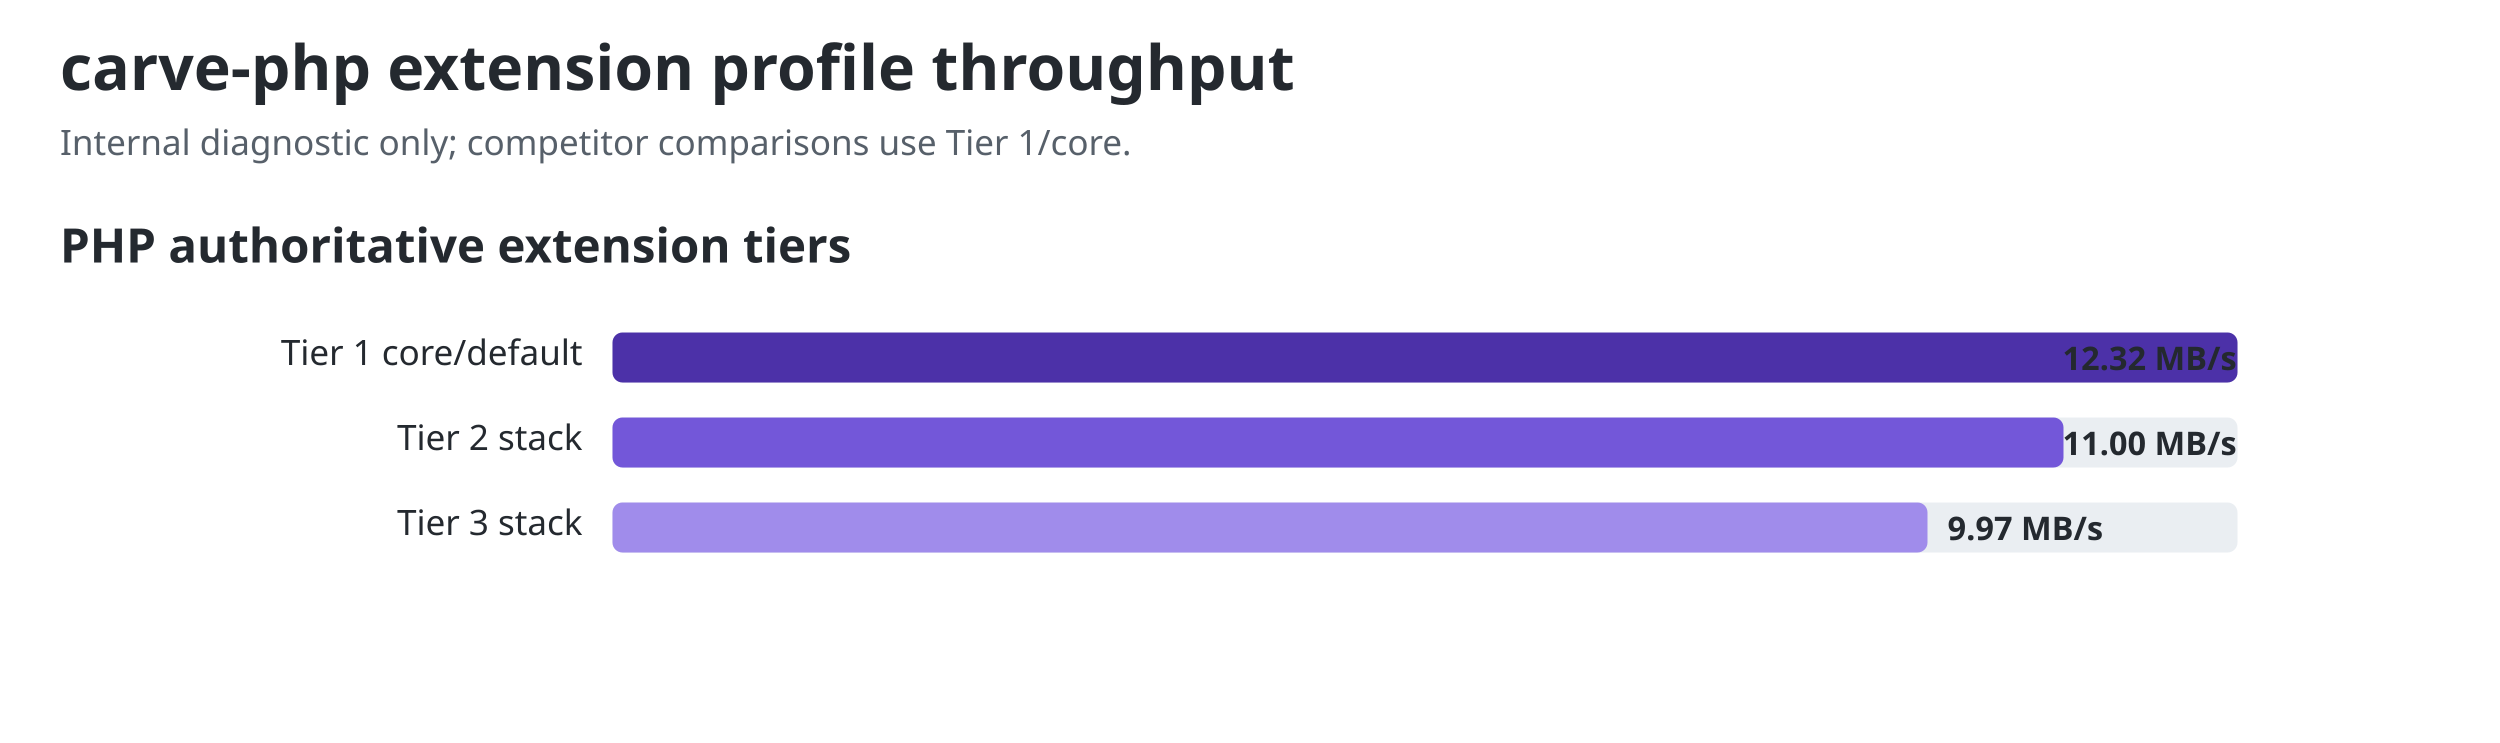
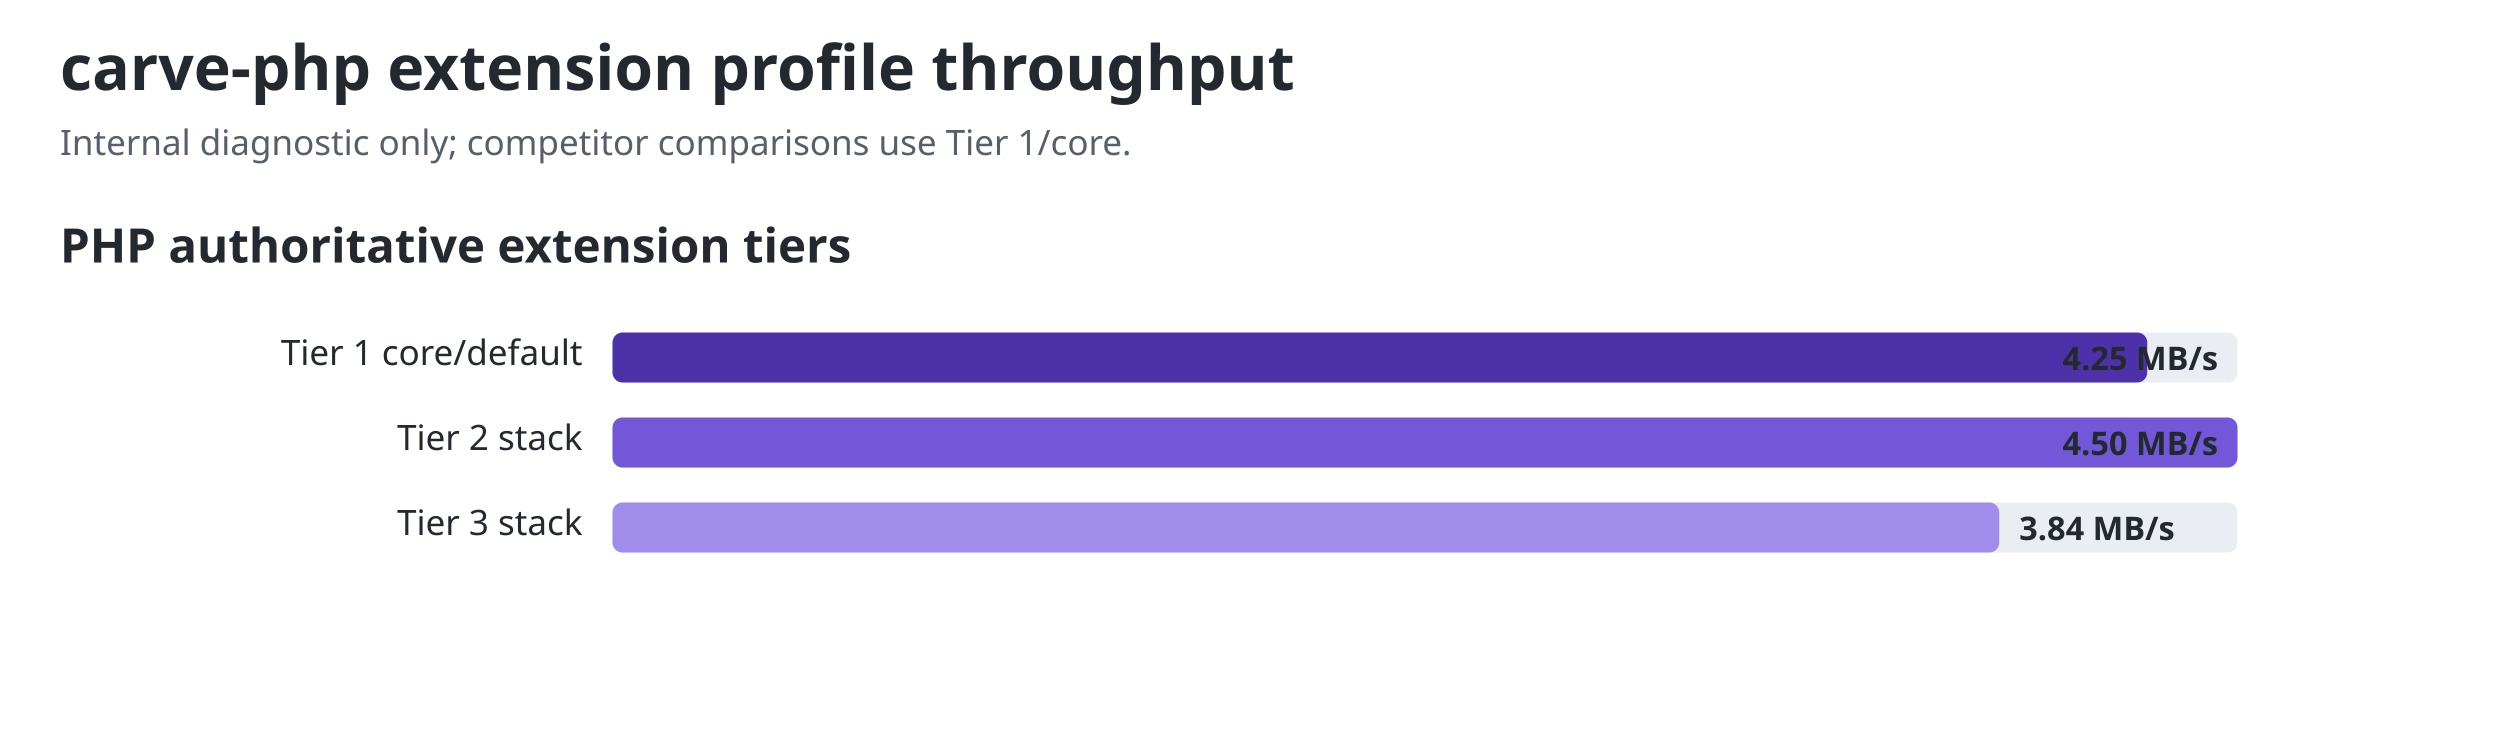
<svg xmlns="http://www.w3.org/2000/svg" width="1000" height="297" viewBox="0 0 1000 297" role="img" aria-labelledby="title desc">
  <style>text{font-family:ui-sans-serif,system-ui,sans-serif;fill:#24292f}.title{font-size:25px;font-weight:700}.sub{font-size:14px;fill:#57606a}.group{font-size:19px;font-weight:650}.label{font-size:14px}.value{font-size:13px;font-weight:650;fill:#24292f}.track{fill:#eaeef2}@media(prefers-color-scheme:dark){text,.value{fill:#f0f6fc}.sub{fill:#8c959f}.track{fill:#30363d}}</style>
  <text id="chart-title" class="title" x="24" y="36">carve-php extension profile throughput</text>
  <text class="sub" x="24" y="62">Internal diagnostic only; competitor comparisons use Tier 1/core.</text>
  <text class="group" x="24" y="105">PHP authoritative extension tiers</text>
  <text class="label" x="233" y="146" text-anchor="end">Tier 1 core/default</text>
  <rect class="track" x="245" y="133" width="650" height="20" rx="4" />
-   <rect x="245" y="133" width="650.0" height="20" rx="4" fill="#4c31a8" />
-   <text class="value" x="825" y="148">12.32 MB/s</text>
+   <rect x="245" y="133" width="613.9" height="20" rx="4" fill="#4c31a8" />
+   <text class="value" x="825" y="148">4.25 MB/s</text>
  <text class="label" x="233" y="180" text-anchor="end">Tier 2 stack</text>
  <rect class="track" x="245" y="167" width="650" height="20" rx="4" />
-   <rect x="245" y="167" width="580.4" height="20" rx="4" fill="#7357d9" />
-   <text class="value" x="825" y="182">11.00 MB/s</text>
+   <rect x="245" y="167" width="650.0" height="20" rx="4" fill="#7357d9" />
+   <text class="value" x="825" y="182">4.50 MB/s</text>
  <text class="label" x="233" y="214" text-anchor="end">Tier 3 stack</text>
  <rect class="track" x="245" y="201" width="650" height="20" rx="4" />
-   <rect x="245" y="201" width="526.0" height="20" rx="4" fill="#a08ceb" />
-   <text class="value" x="779.015" y="216">9.97 MB/s</text>
+   <rect x="245" y="201" width="554.7" height="20" rx="4" fill="#a08ceb" />
+   <text class="value" x="807.667" y="216">3.84 MB/s</text>
</svg>
